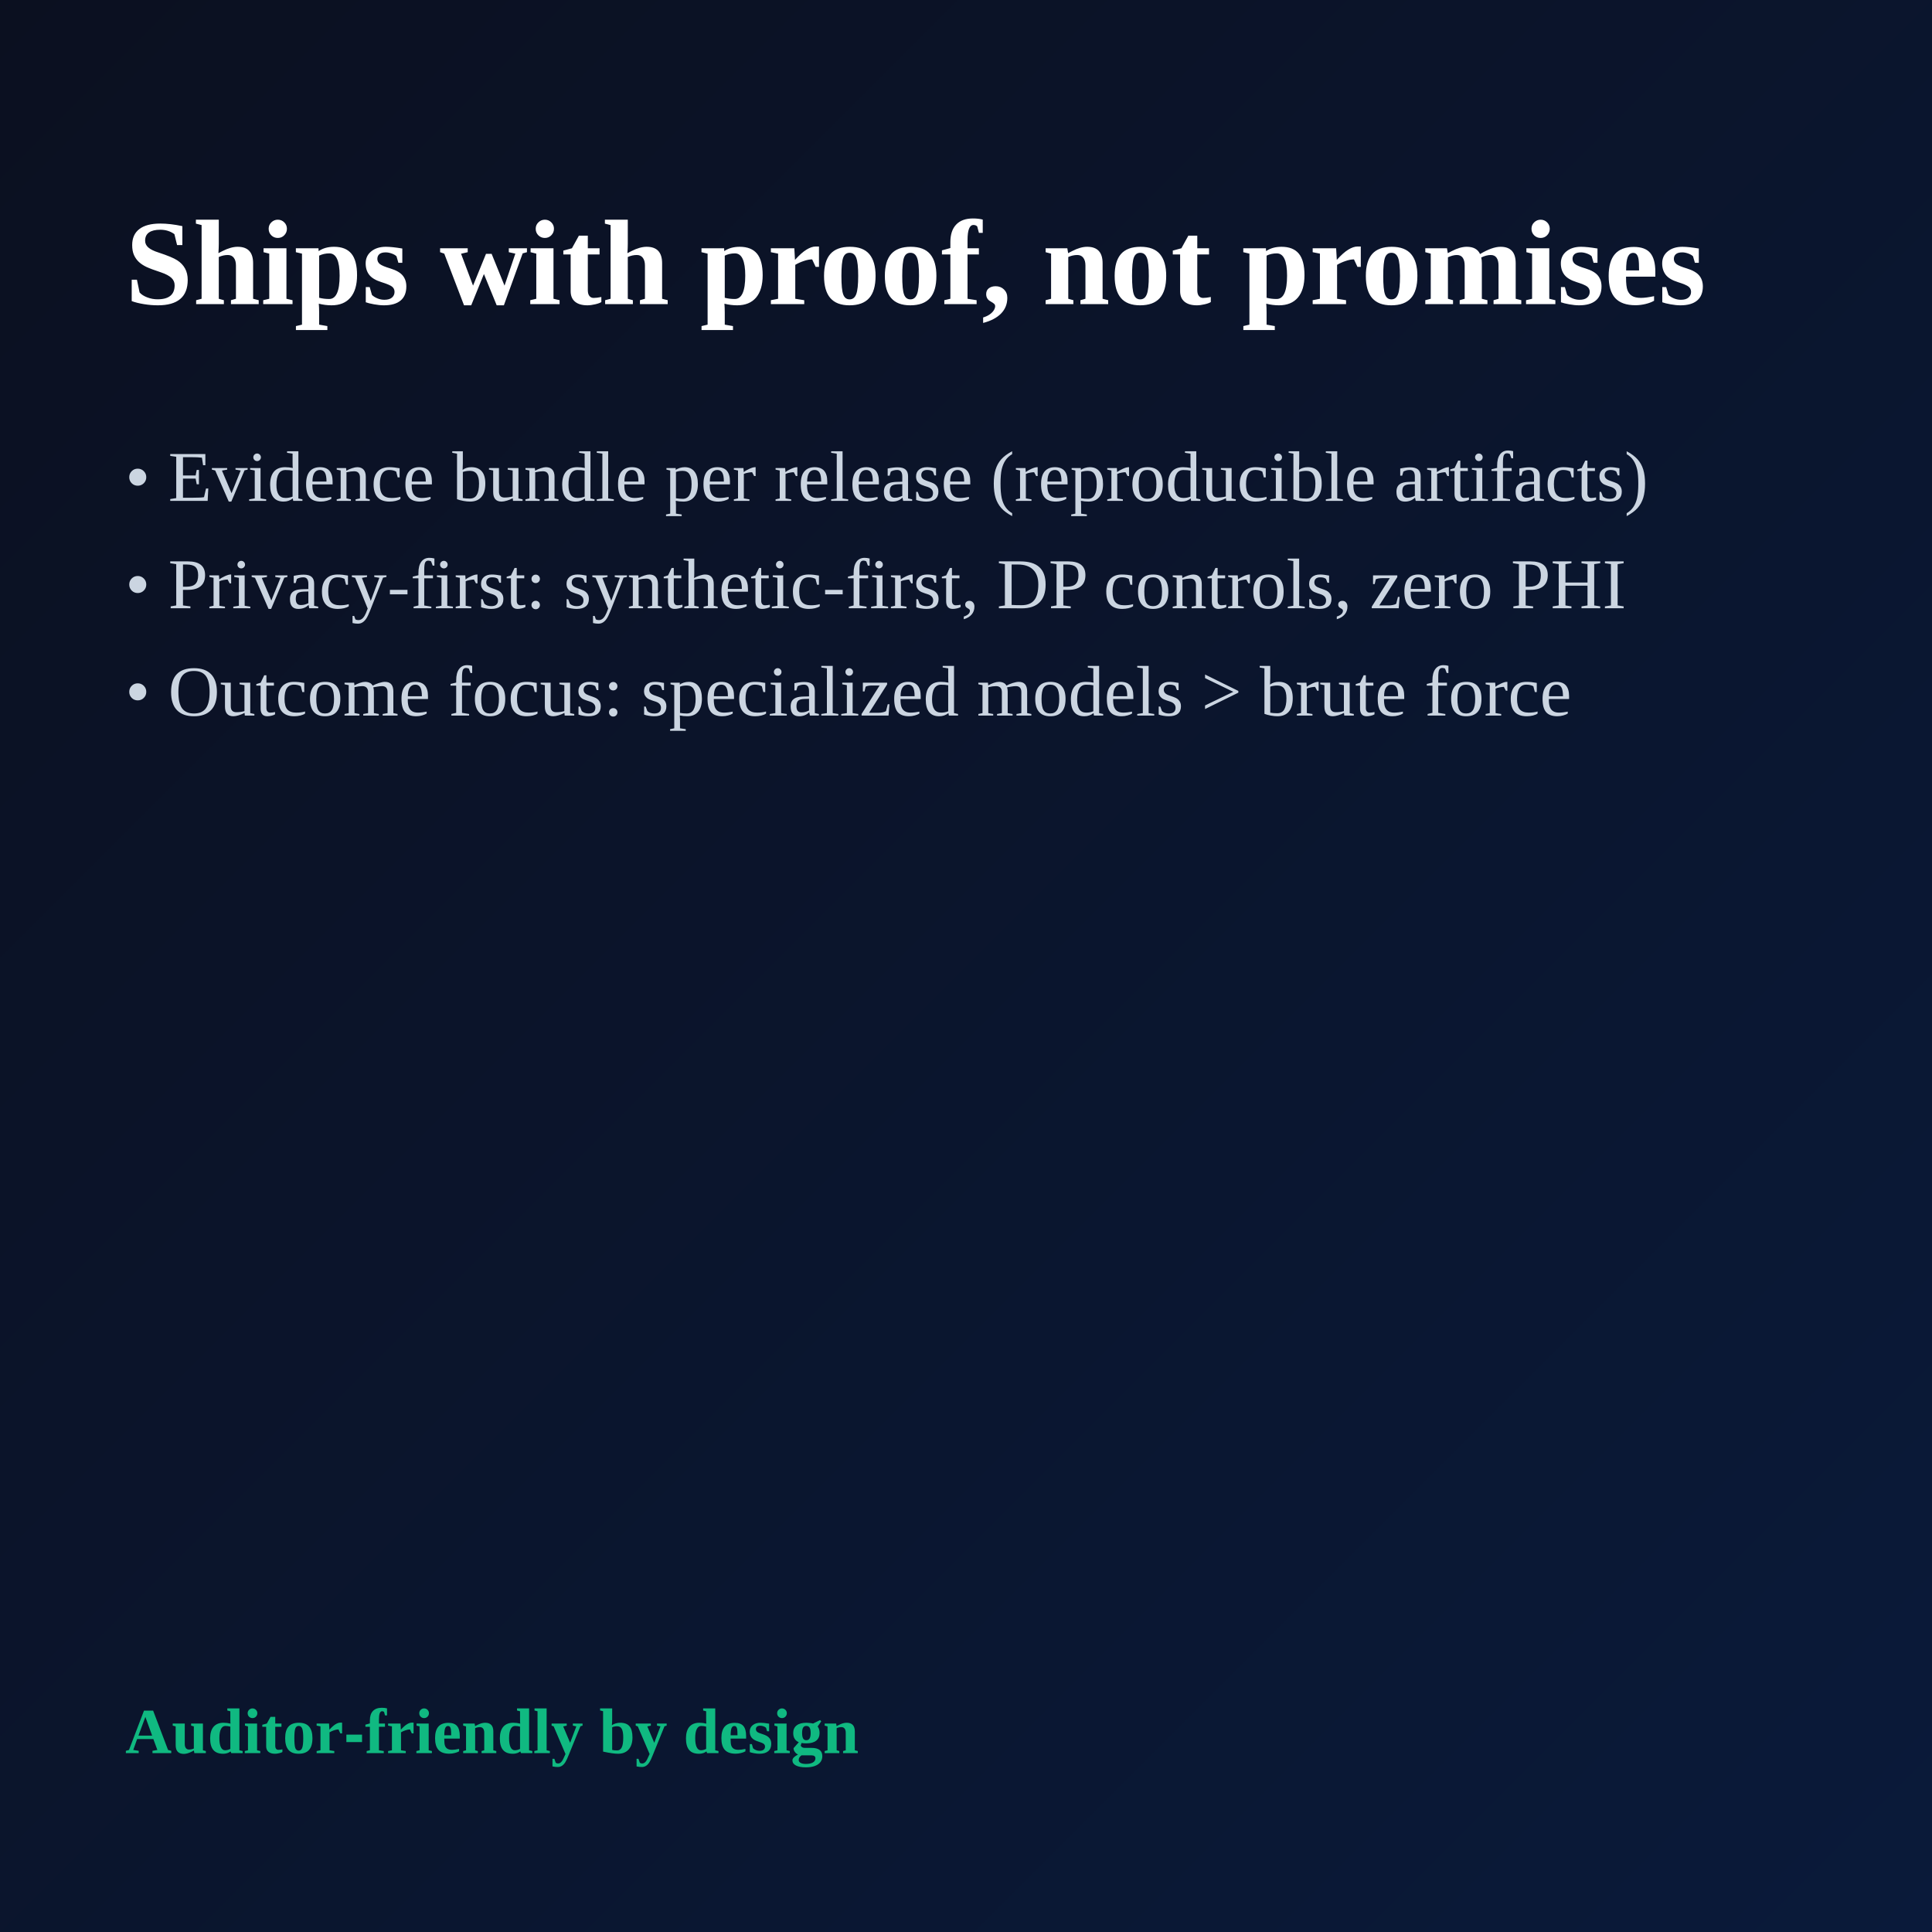
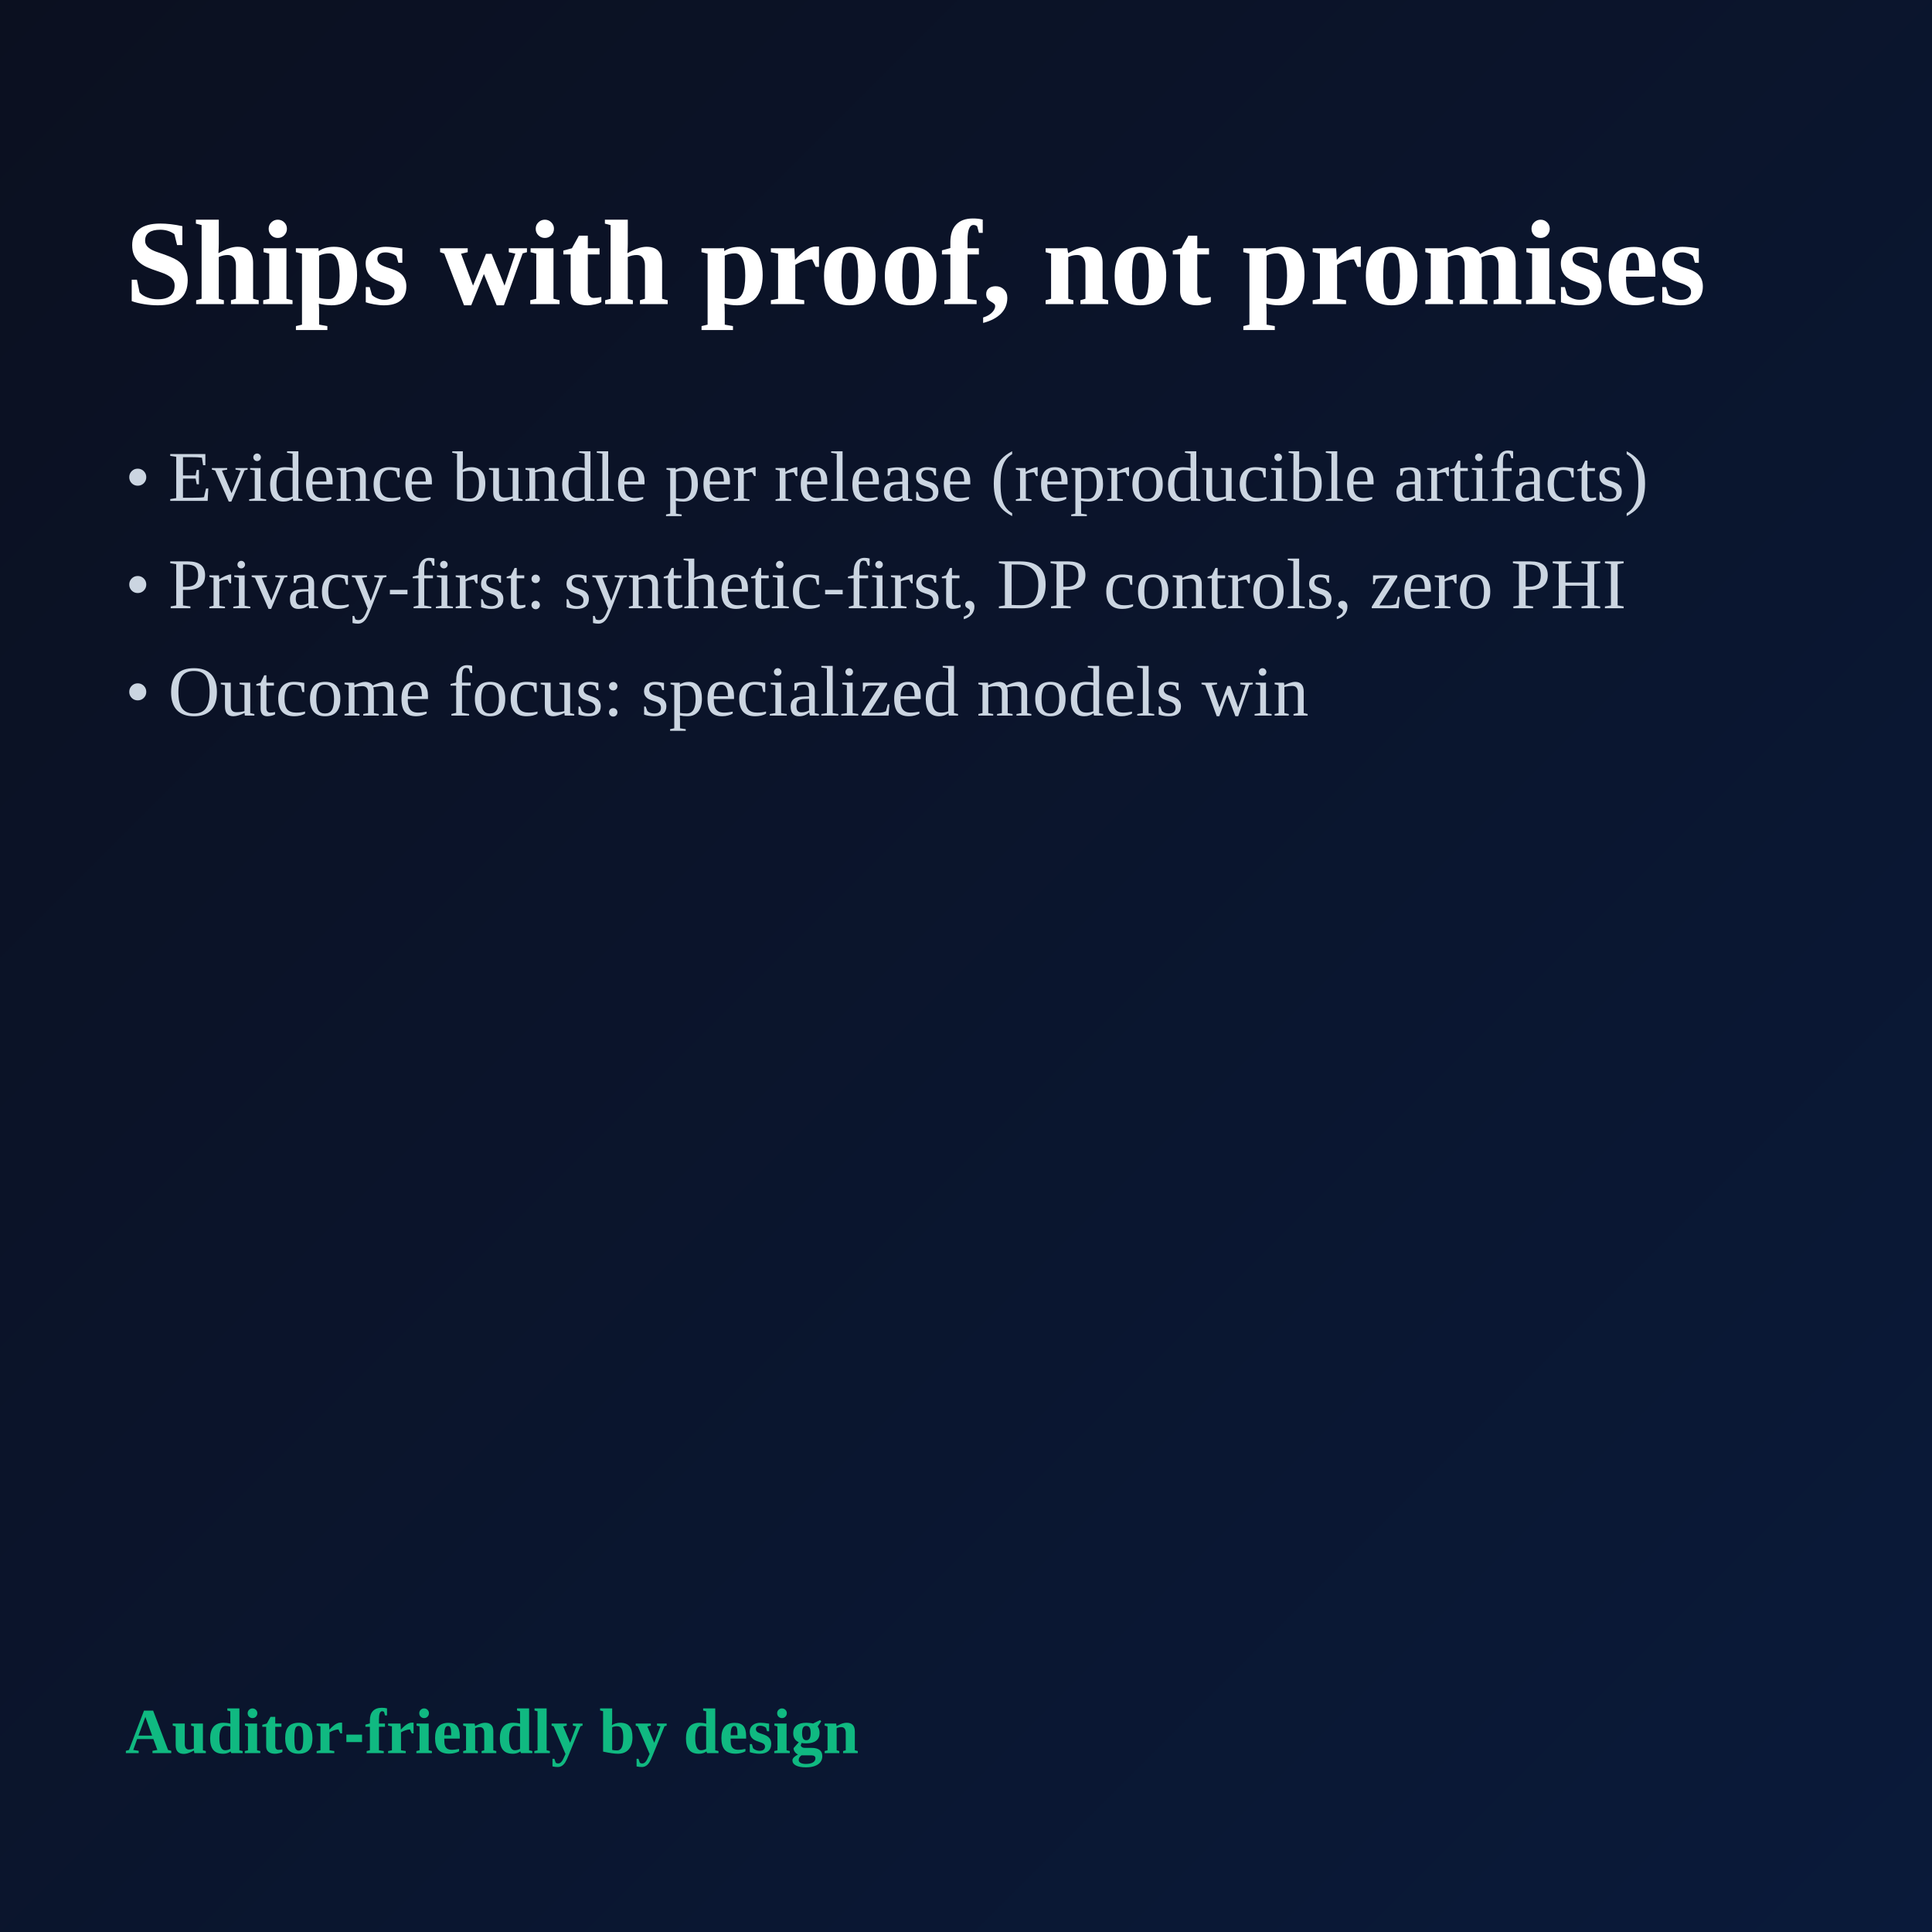
<svg xmlns="http://www.w3.org/2000/svg" width="1080" height="1080" viewBox="0 0 1080 1080">
  <defs>
    <linearGradient id="bg3" x1="0" y1="0" x2="1" y2="1">
      <stop offset="0%" stop-color="#0b1020" />
      <stop offset="100%" stop-color="#0a1a3a" />
    </linearGradient>
  </defs>
  <rect width="1080" height="1080" fill="url(#bg3)" />
  <text x="70" y="170" fill="#ffffff" font-size="68" font-weight="800">Ships with proof, not promises</text>
  <text x="70" y="280" fill="#cbd5e1" font-size="40">• Evidence bundle per release (reproducible artifacts)</text>
  <text x="70" y="340" fill="#cbd5e1" font-size="40">• Privacy‑first: synthetic‑first, DP controls, zero PHI</text>
-   <text x="70" y="400" fill="#cbd5e1" font-size="40">• Outcome focus: specialized models &gt; brute force</text>
+   <text x="70" y="400" fill="#cbd5e1" font-size="40">• Outcome focus: specialized models win</text>
  <text x="70" y="980" fill="#10b981" font-size="36" font-weight="700">Auditor‑friendly by design</text>
</svg>
